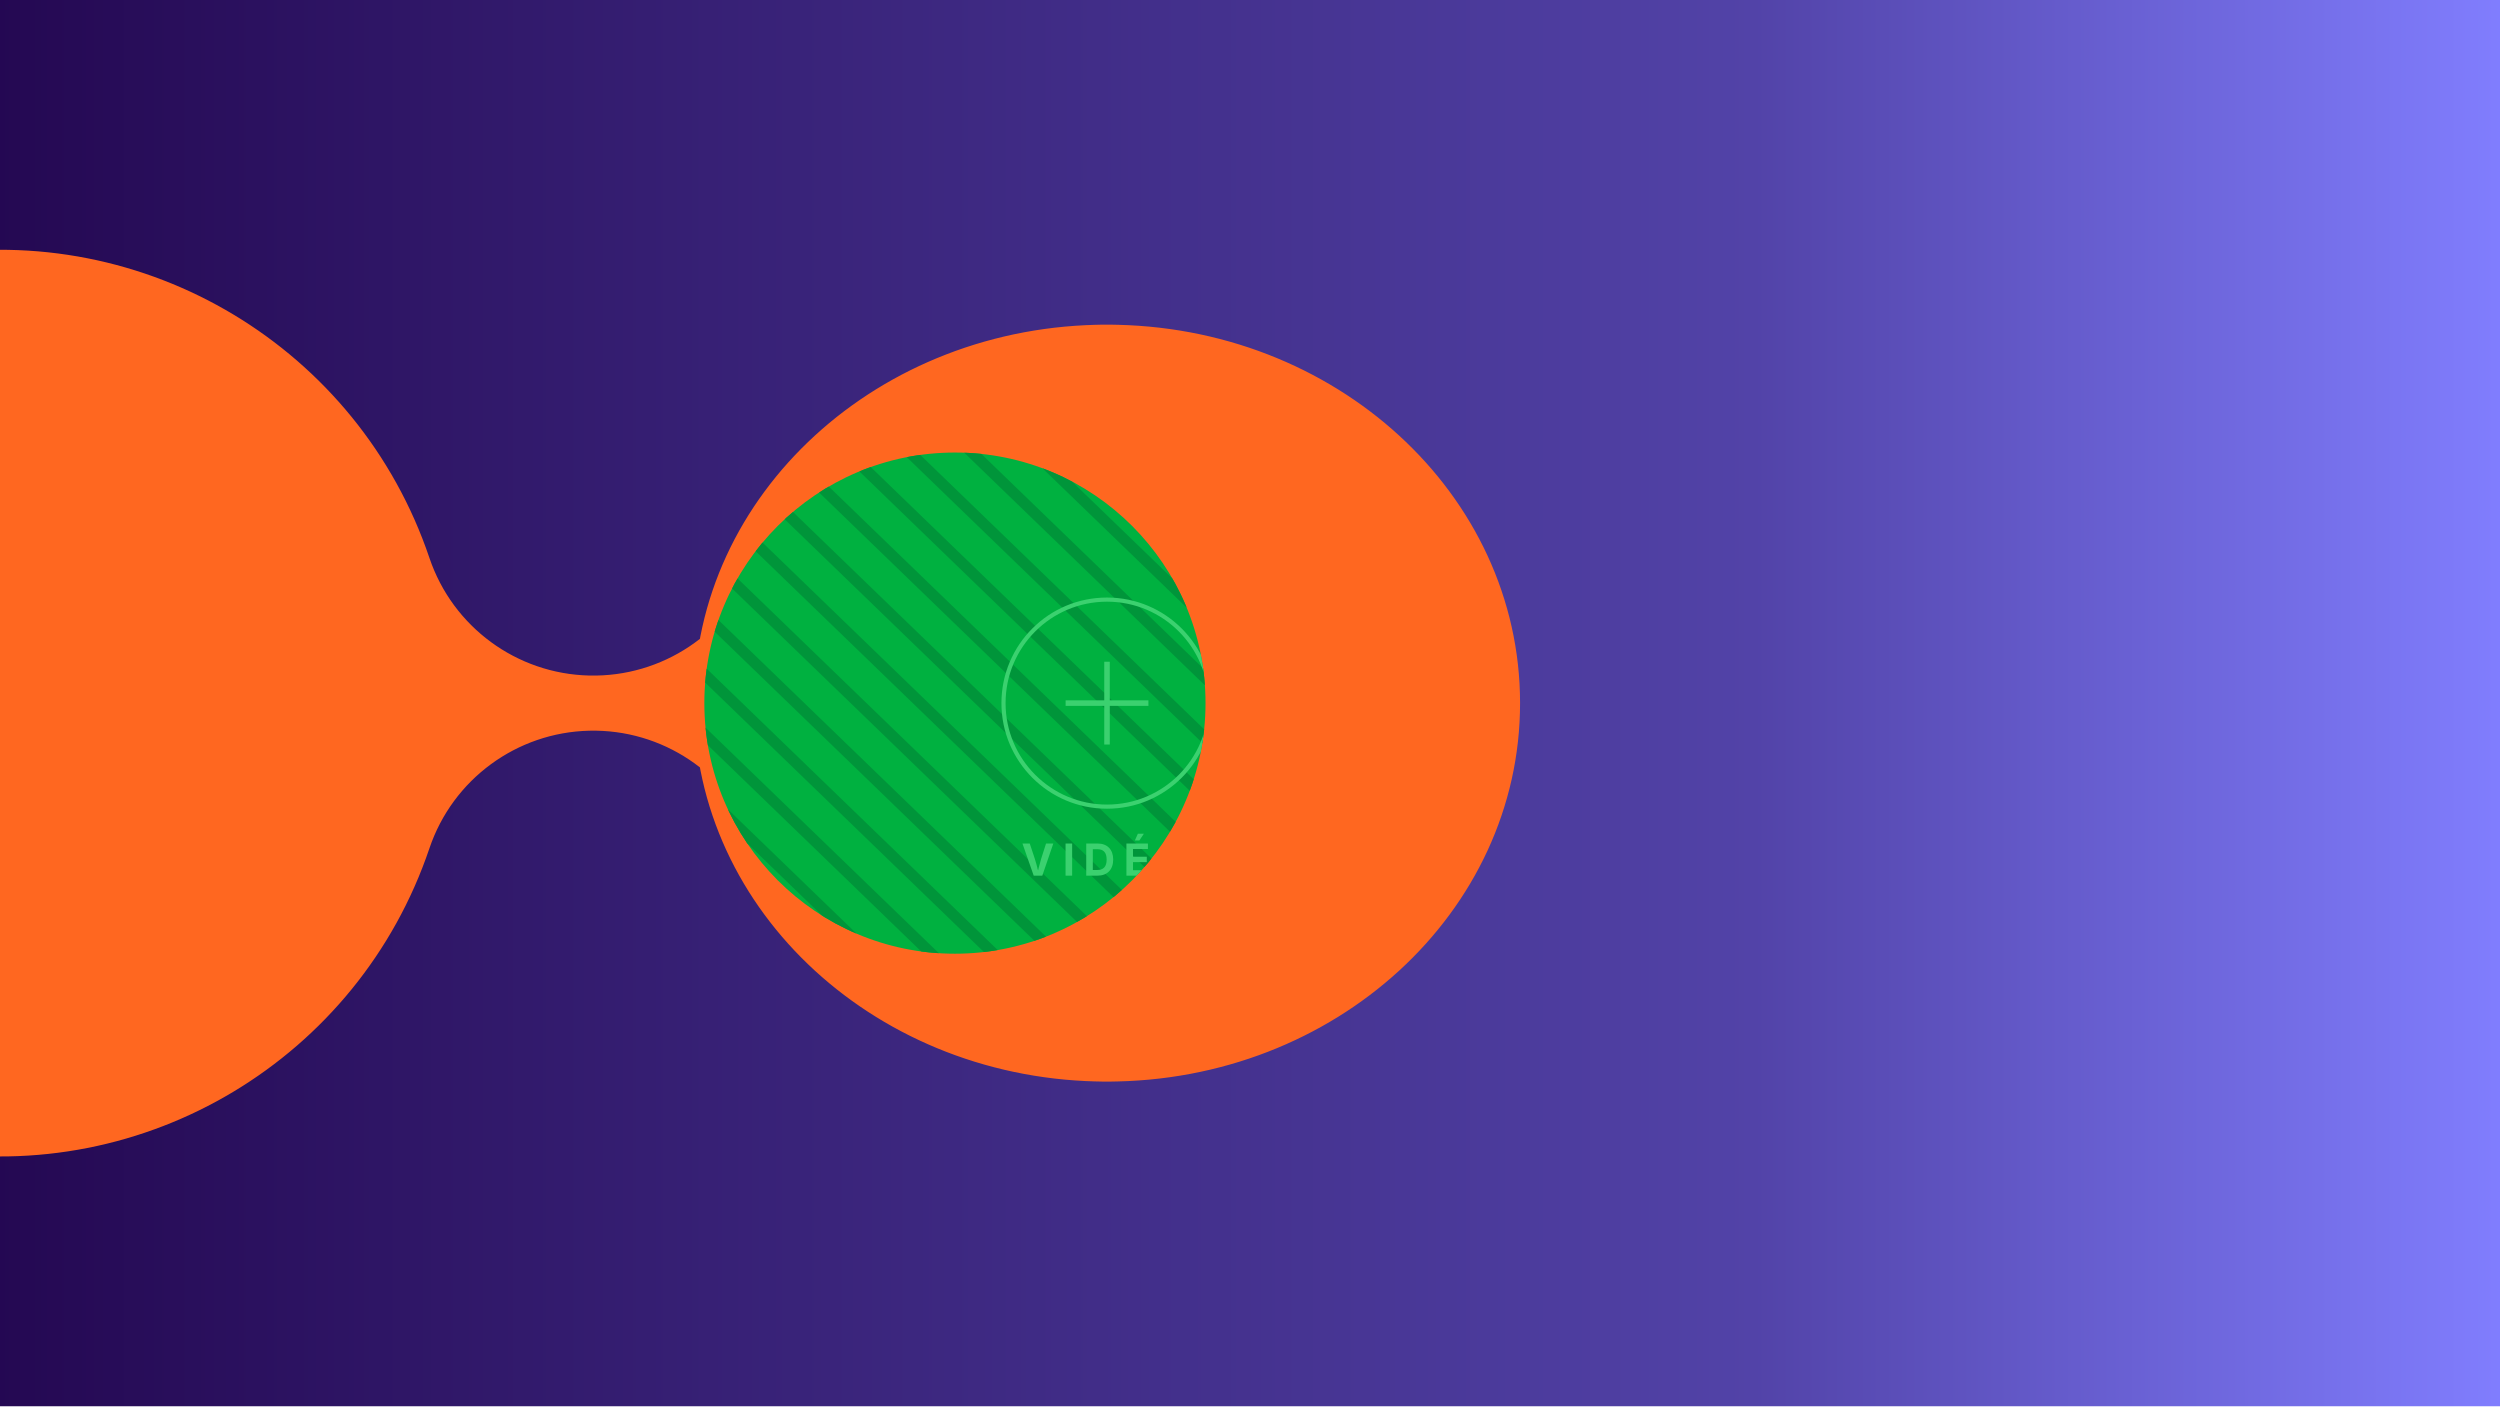
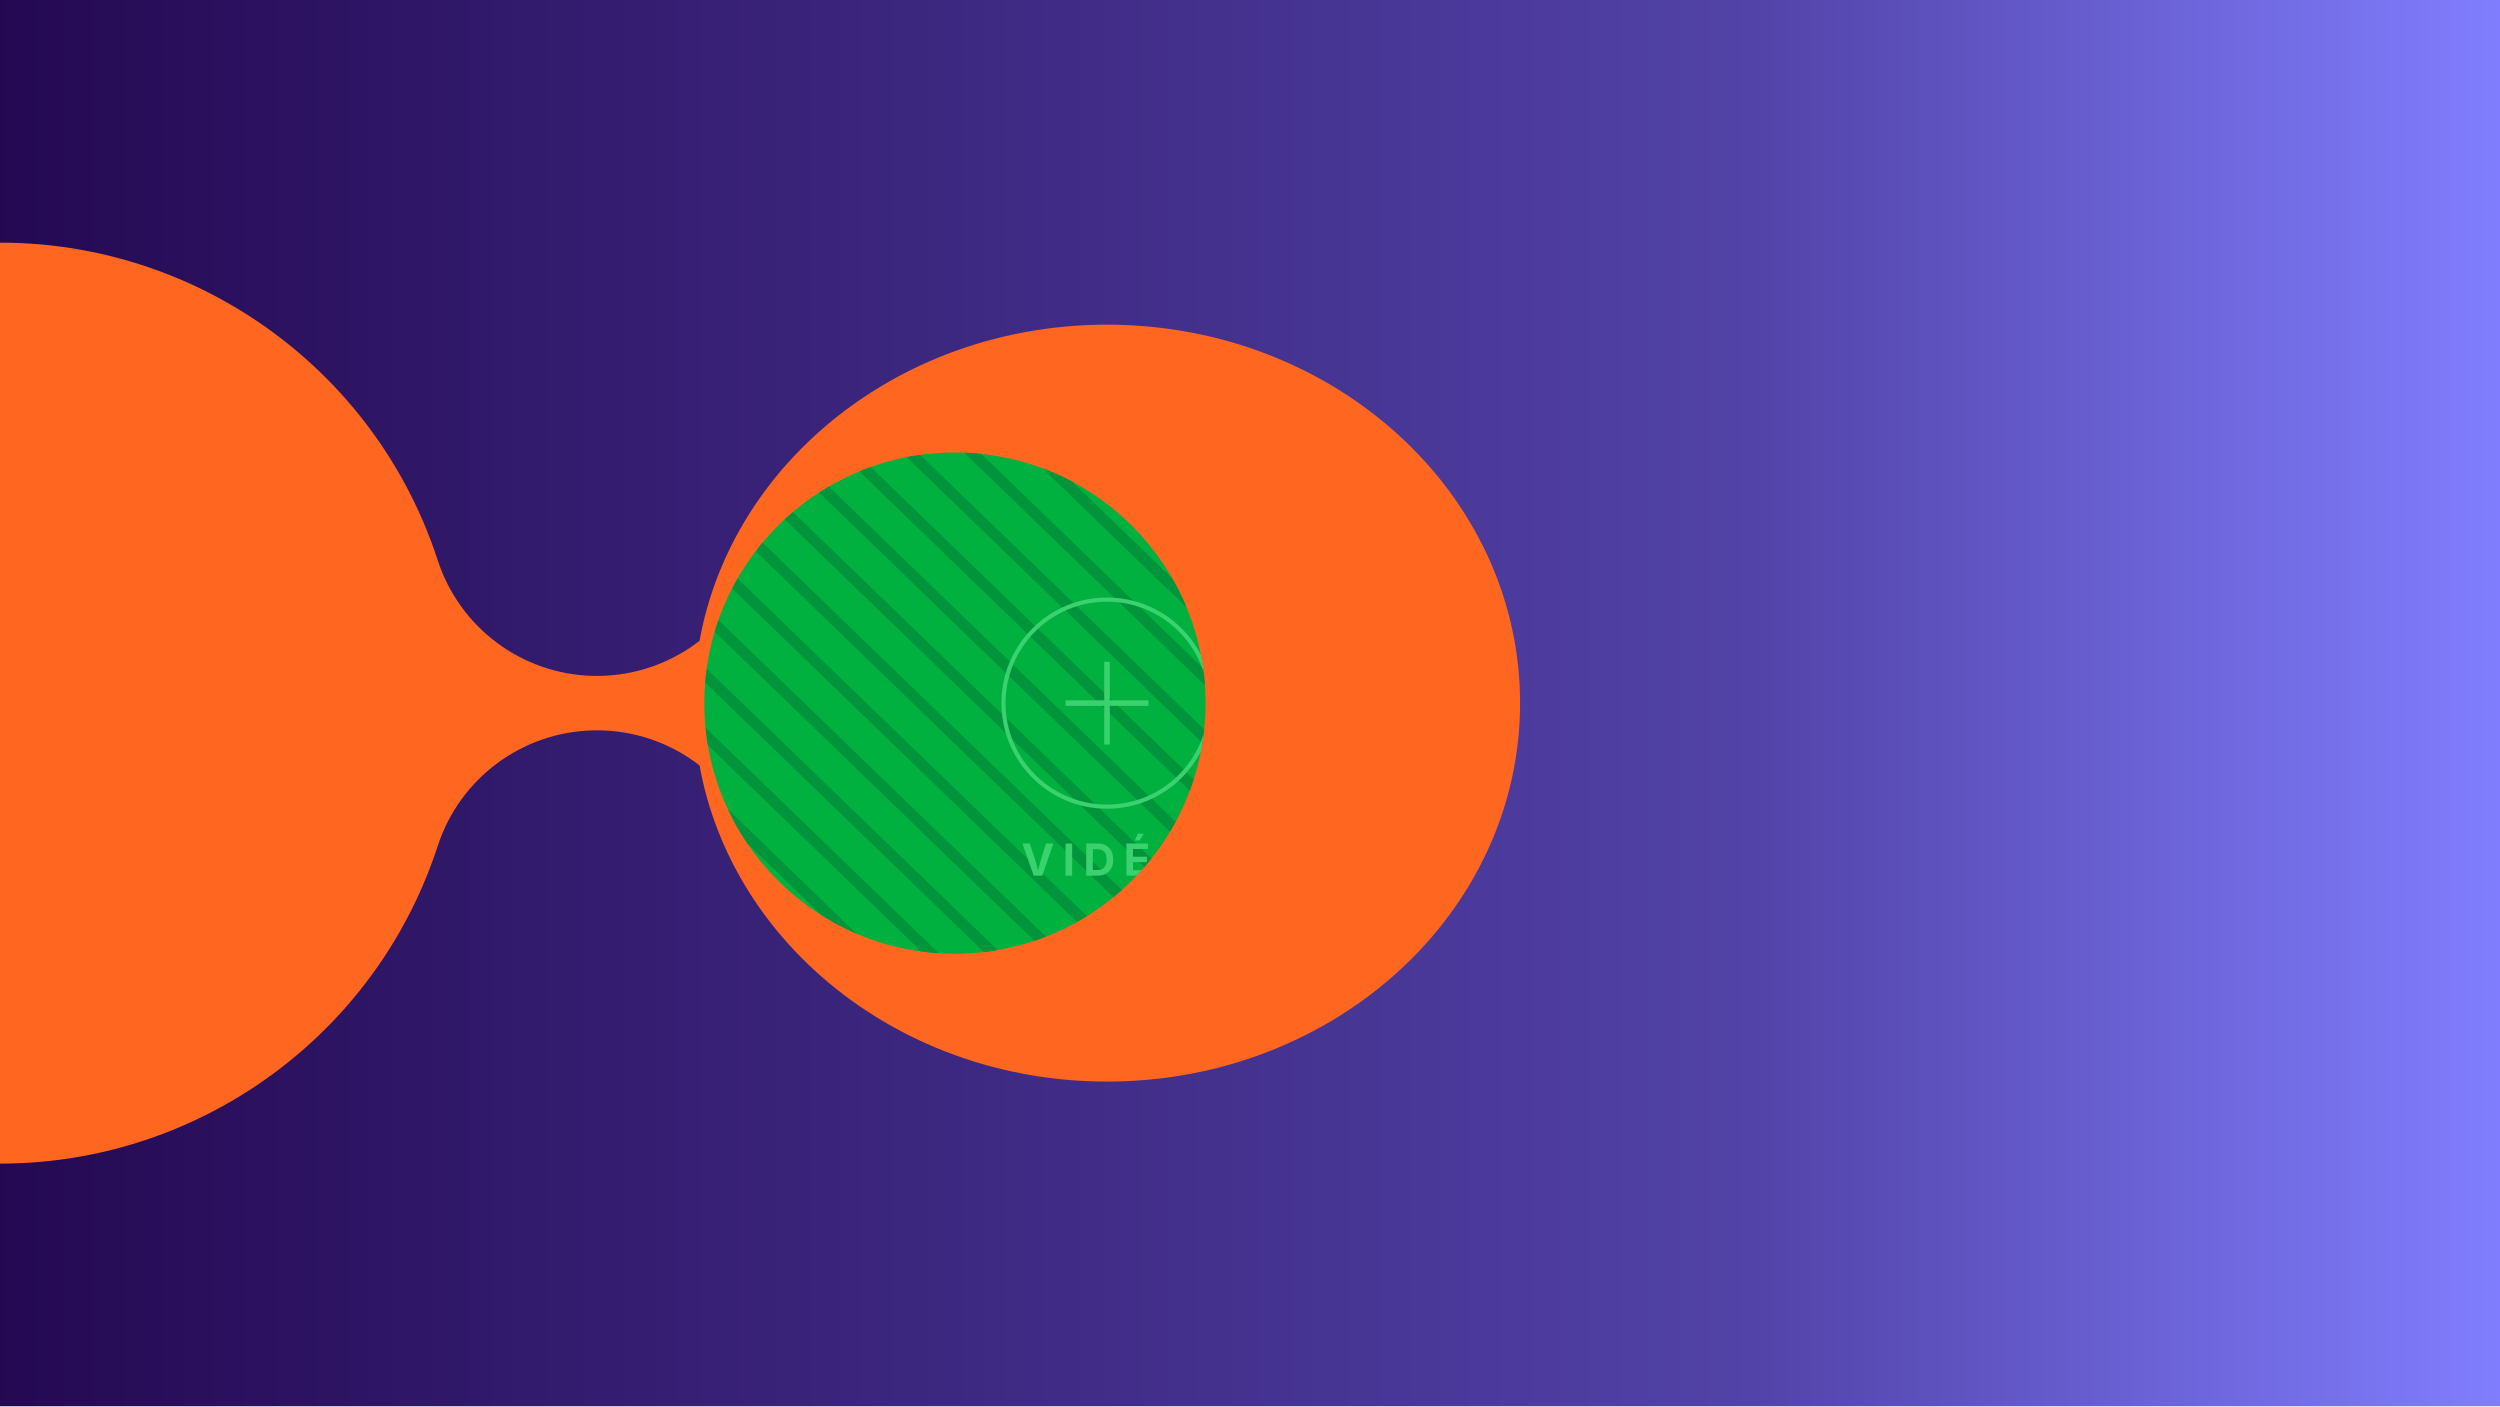
<svg xmlns="http://www.w3.org/2000/svg" viewBox="0 0 1920 1080" width="1920" height="1080">
  <defs>
    <linearGradient id="sfeerGrad" x1="0" y1="0" x2="1" y2="0">
      <stop offset="0" stop-color="#240852" />
      <stop offset="0.7" stop-color="#5243A8" />
      <stop offset="1" stop-color="#817EFF" />
    </linearGradient>
    <linearGradient id="sfeerGradU" gradientUnits="userSpaceOnUse" x1="0" y1="0" x2="1920" y2="0">
      <stop offset="0" stop-color="#240852" />
      <stop offset="0.7" stop-color="#5243A8" />
      <stop offset="1" stop-color="#817EFF" />
    </linearGradient>
  </defs>
  <rect id="fond" width="1920" height="1080" fill="url(#sfeerGrad)" />
-   <path id="chaine" d="M329.82 428.54A132.85 132.85 0 0 0 579.43 434.32A290.65 290.65 0 1 1 579.43 645.68A132.85 132.85 0 0 0 329.82 651.46A348.14 348.14 0 1 1 329.82 428.54Z M532.97 540a317.22 290.65 0 1 1 634.44 0a317.22 290.65 0 1 1 -634.44 0Z" fill="#FF6720" />
+   <path id="chaine" d="M336.2 430.38A128.62 128.62 0 0 0 578.64 436.37A290.65 290.65 0 1 1 578.64 643.63A128.62 128.62 0 0 0 336.2 649.62A353.62 353.62 0 1 1 336.2 430.38Z M532.97 540a317.22 290.65 0 1 1 634.44 0a317.22 290.65 0 1 1 -634.44 0Z" fill="#FF6720" />
  <clipPath id="fenetre-c-c">
    <path d="M532.97 540a317.22 290.65 0 1 1 634.44 0a317.22 290.65 0 1 1 -634.44 0Z" />
  </clipPath>
  <clipPath id="fenetre-c-i">
    <circle cx="733.39" cy="540" r="192.45" />
  </clipPath>
  <g id="fenetre-c" clip-path="url(#fenetre-c-c)">
    <g clip-path="url(#fenetre-c-i)">
      <g id="pc-plaque">
        <rect x="-2400" y="-1600" width="6720" height="4280" fill="#00B140" />
        <g transform="translate(850.19 540) scale(0.53) translate(-960 -540)">
          <path d="M-4800 -1200L-1200 2280 M-4710 -1200L-1110 2280 M-4620 -1200L-1020 2280 M-4530 -1200L-930 2280 M-4440 -1200L-840 2280 M-4350 -1200L-750 2280 M-4260 -1200L-660 2280 M-4170 -1200L-570 2280 M-4080 -1200L-480 2280 M-3990 -1200L-390 2280 M-3900 -1200L-300 2280 M-3810 -1200L-210 2280 M-3720 -1200L-120 2280 M-3630 -1200L-30 2280 M-3540 -1200L60 2280 M-3450 -1200L150 2280 M-3360 -1200L240 2280 M-3270 -1200L330 2280 M-3180 -1200L420 2280 M-3090 -1200L510 2280 M-3000 -1200L600 2280 M-2910 -1200L690 2280 M-2820 -1200L780 2280 M-2730 -1200L870 2280 M-2640 -1200L960 2280 M-2550 -1200L1050 2280 M-2460 -1200L1140 2280 M-2370 -1200L1230 2280 M-2280 -1200L1320 2280 M-2190 -1200L1410 2280 M-2100 -1200L1500 2280 M-2010 -1200L1590 2280 M-1920 -1200L1680 2280 M-1830 -1200L1770 2280 M-1740 -1200L1860 2280 M-1650 -1200L1950 2280 M-1560 -1200L2040 2280 M-1470 -1200L2130 2280 M-1380 -1200L2220 2280 M-1290 -1200L2310 2280 M-1200 -1200L2400 2280 M-1110 -1200L2490 2280 M-1020 -1200L2580 2280 M-930 -1200L2670 2280 M-840 -1200L2760 2280 M-750 -1200L2850 2280 M-660 -1200L2940 2280 M-570 -1200L3030 2280 M-480 -1200L3120 2280 M-390 -1200L3210 2280 M-300 -1200L3300 2280 M-210 -1200L3390 2280 M-120 -1200L3480 2280 M-30 -1200L3570 2280 M60 -1200L3660 2280 M150 -1200L3750 2280 M240 -1200L3840 2280 M330 -1200L3930 2280 M420 -1200L4020 2280 M510 -1200L4110 2280 M600 -1200L4200 2280 M690 -1200L4290 2280 M780 -1200L4380 2280 M870 -1200L4470 2280 M960 -1200L4560 2280 M1050 -1200L4650 2280 M1140 -1200L4740 2280 M1230 -1200L4830 2280 M1320 -1200L4920 2280 M1410 -1200L5010 2280 M1500 -1200L5100 2280 M1590 -1200L5190 2280 M1680 -1200L5280 2280 M1770 -1200L5370 2280 M1860 -1200L5460 2280 M1950 -1200L5550 2280 M2040 -1200L5640 2280 M2130 -1200L5730 2280 M2220 -1200L5820 2280 M2310 -1200L5910 2280 M2400 -1200L6000 2280 M2490 -1200L6090 2280 M2580 -1200L6180 2280 M2670 -1200L6270 2280 M2760 -1200L6360 2280 M2850 -1200L6450 2280 M2940 -1200L6540 2280 M3030 -1200L6630 2280 M3120 -1200L6720 2280 M3210 -1200L6810 2280 M3300 -1200L6900 2280 M3390 -1200L6990 2280 M3480 -1200L7080 2280 M3570 -1200L7170 2280 M3660 -1200L7260 2280 M3750 -1200L7350 2280 M3840 -1200L7440 2280 M3930 -1200L7530 2280 M4020 -1200L7620 2280 M4110 -1200L7710 2280 M4200 -1200L7800 2280 M4290 -1200L7890 2280 M4380 -1200L7980 2280 M4470 -1200L8070 2280 M4560 -1200L8160 2280 M4650 -1200L8250 2280 M4740 -1200L8340 2280 M4830 -1200L8430 2280 M4920 -1200L8520 2280 M5010 -1200L8610 2280 M5100 -1200L8700 2280 M5190 -1200L8790 2280 M5280 -1200L8880 2280 M5370 -1200L8970 2280 M5460 -1200L9060 2280" stroke="#00953A" stroke-width="16" fill="none" />
          <rect x="192.0" y="108.0" width="1536.0" height="864.0" fill="none" stroke="#3BD16F" stroke-width="6" stroke-dasharray="30 20" />
          <path d="M900.0 540.0H1020.0M960.0 480.0V600.0" stroke="#3BD16F" stroke-width="8" />
          <circle cx="960.0" cy="540.0" r="150" fill="none" stroke="#3BD16F" stroke-width="6" />
          <text x="960.0" y="790.0" font-family="Inter, Arial, sans-serif" font-size="64" font-weight="700" fill="#3BD16F" text-anchor="middle" letter-spacing="12">VIDÉO</text>
        </g>
      </g>
    </g>
  </g>
</svg>
